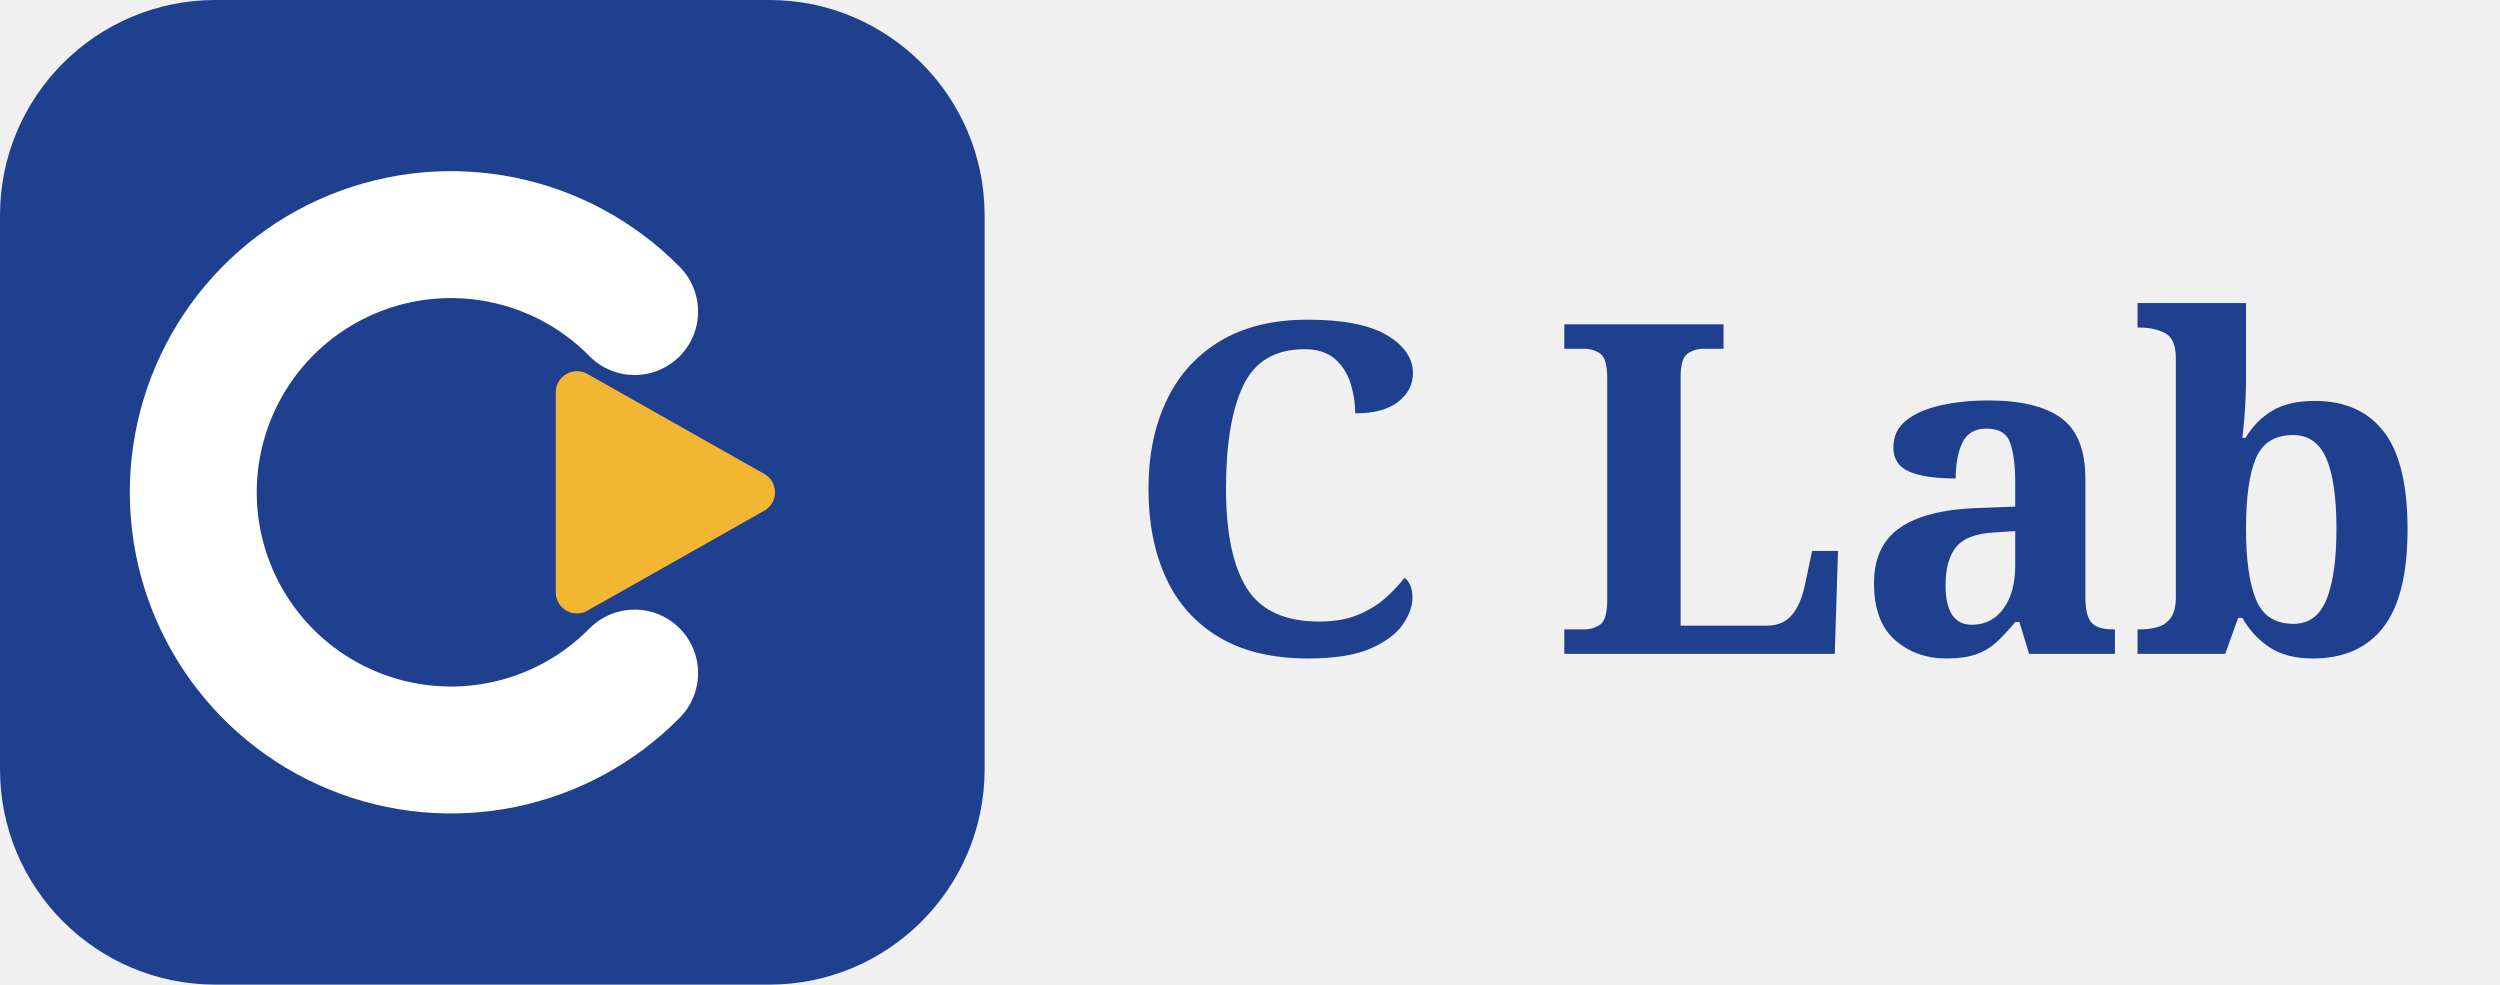
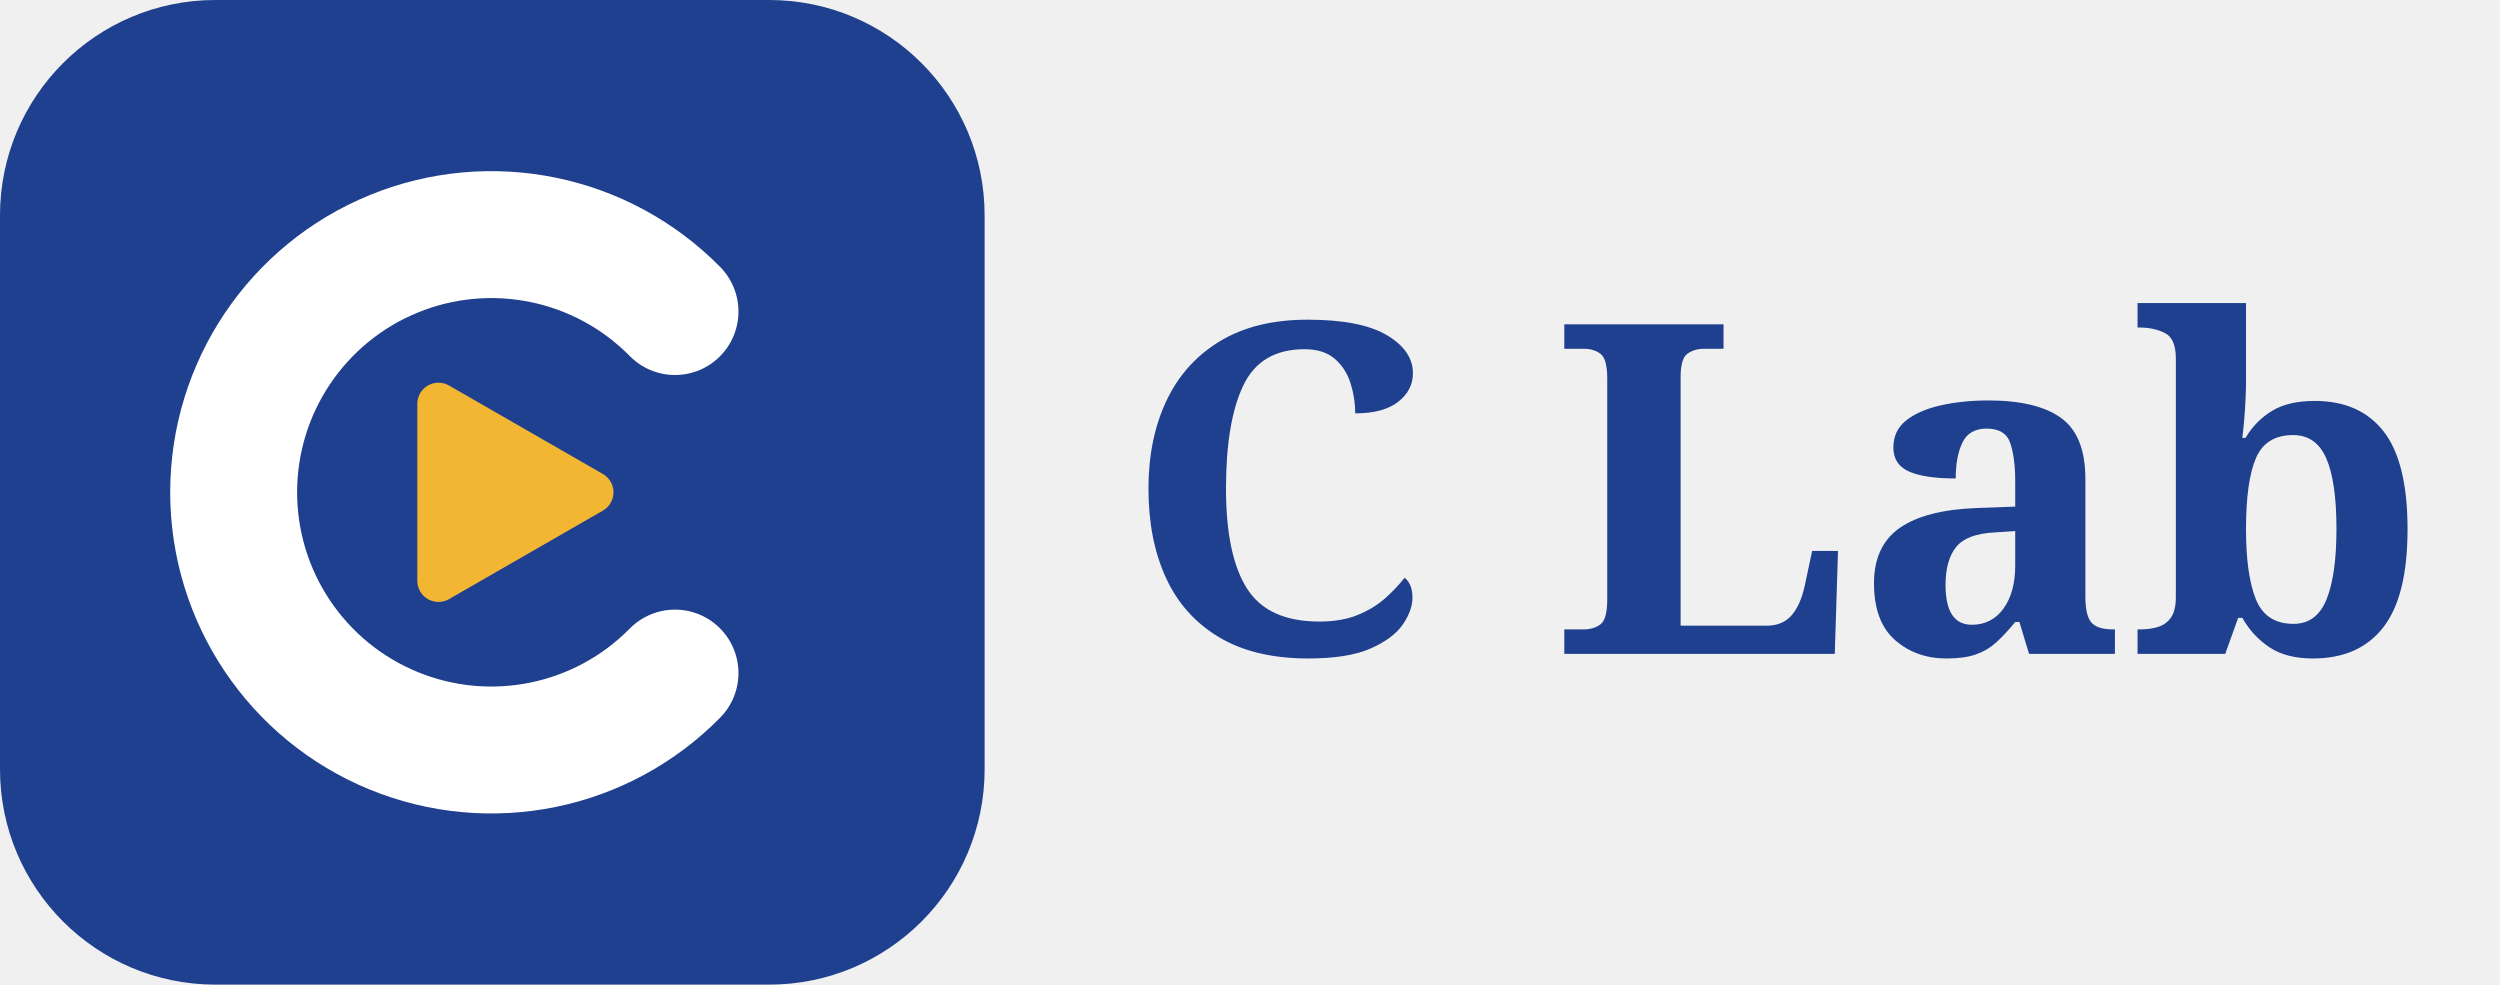
<svg xmlns="http://www.w3.org/2000/svg" viewBox="0 0 1300 512" role="img" aria-label="C Lab">
  <rect width="512" height="512" rx="112" fill="#1f3f8f" />
-   <path d="M330 162 A134 134 0 1 0 330 350" fill="none" stroke="#ffffff" stroke-width="66" stroke-linecap="round" />
-   <path d="M300 204 L300 308 L392 256 Z" fill="#f2b632" stroke="#f2b632" stroke-width="22" stroke-linejoin="round" />
+   <path d="M351 162 A134 134 0 1 0 351 350" fill="none" stroke="#ffffff" stroke-width="66" stroke-linecap="round" />
+   <path d="M228 210 L228 302 L308 256 Z" fill="#f2b632" stroke="#f2b632" stroke-width="22" stroke-linejoin="round" />
  <text x="584" y="340" font-family="Libertinus Serif, Georgia, serif" font-size="240" font-weight="600" fill="#1f3f8f">C Lab</text>
</svg>
